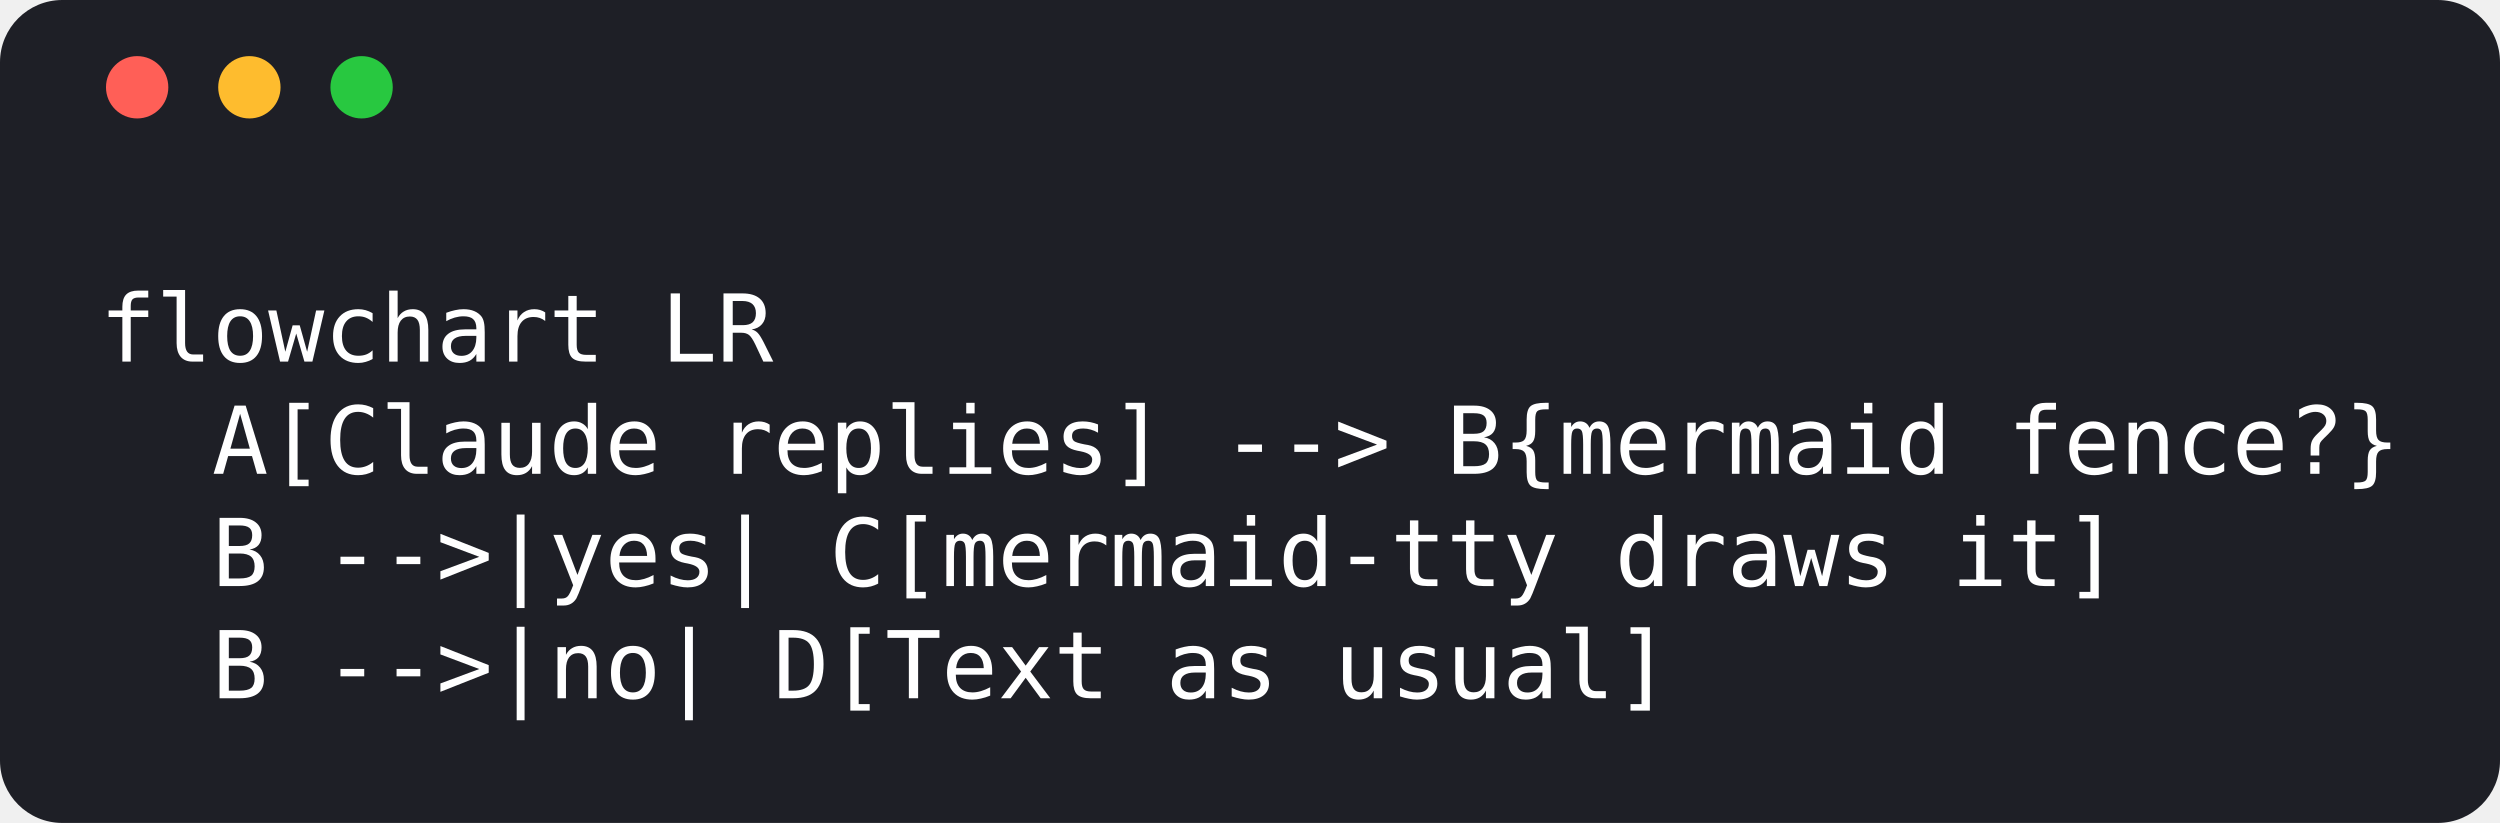
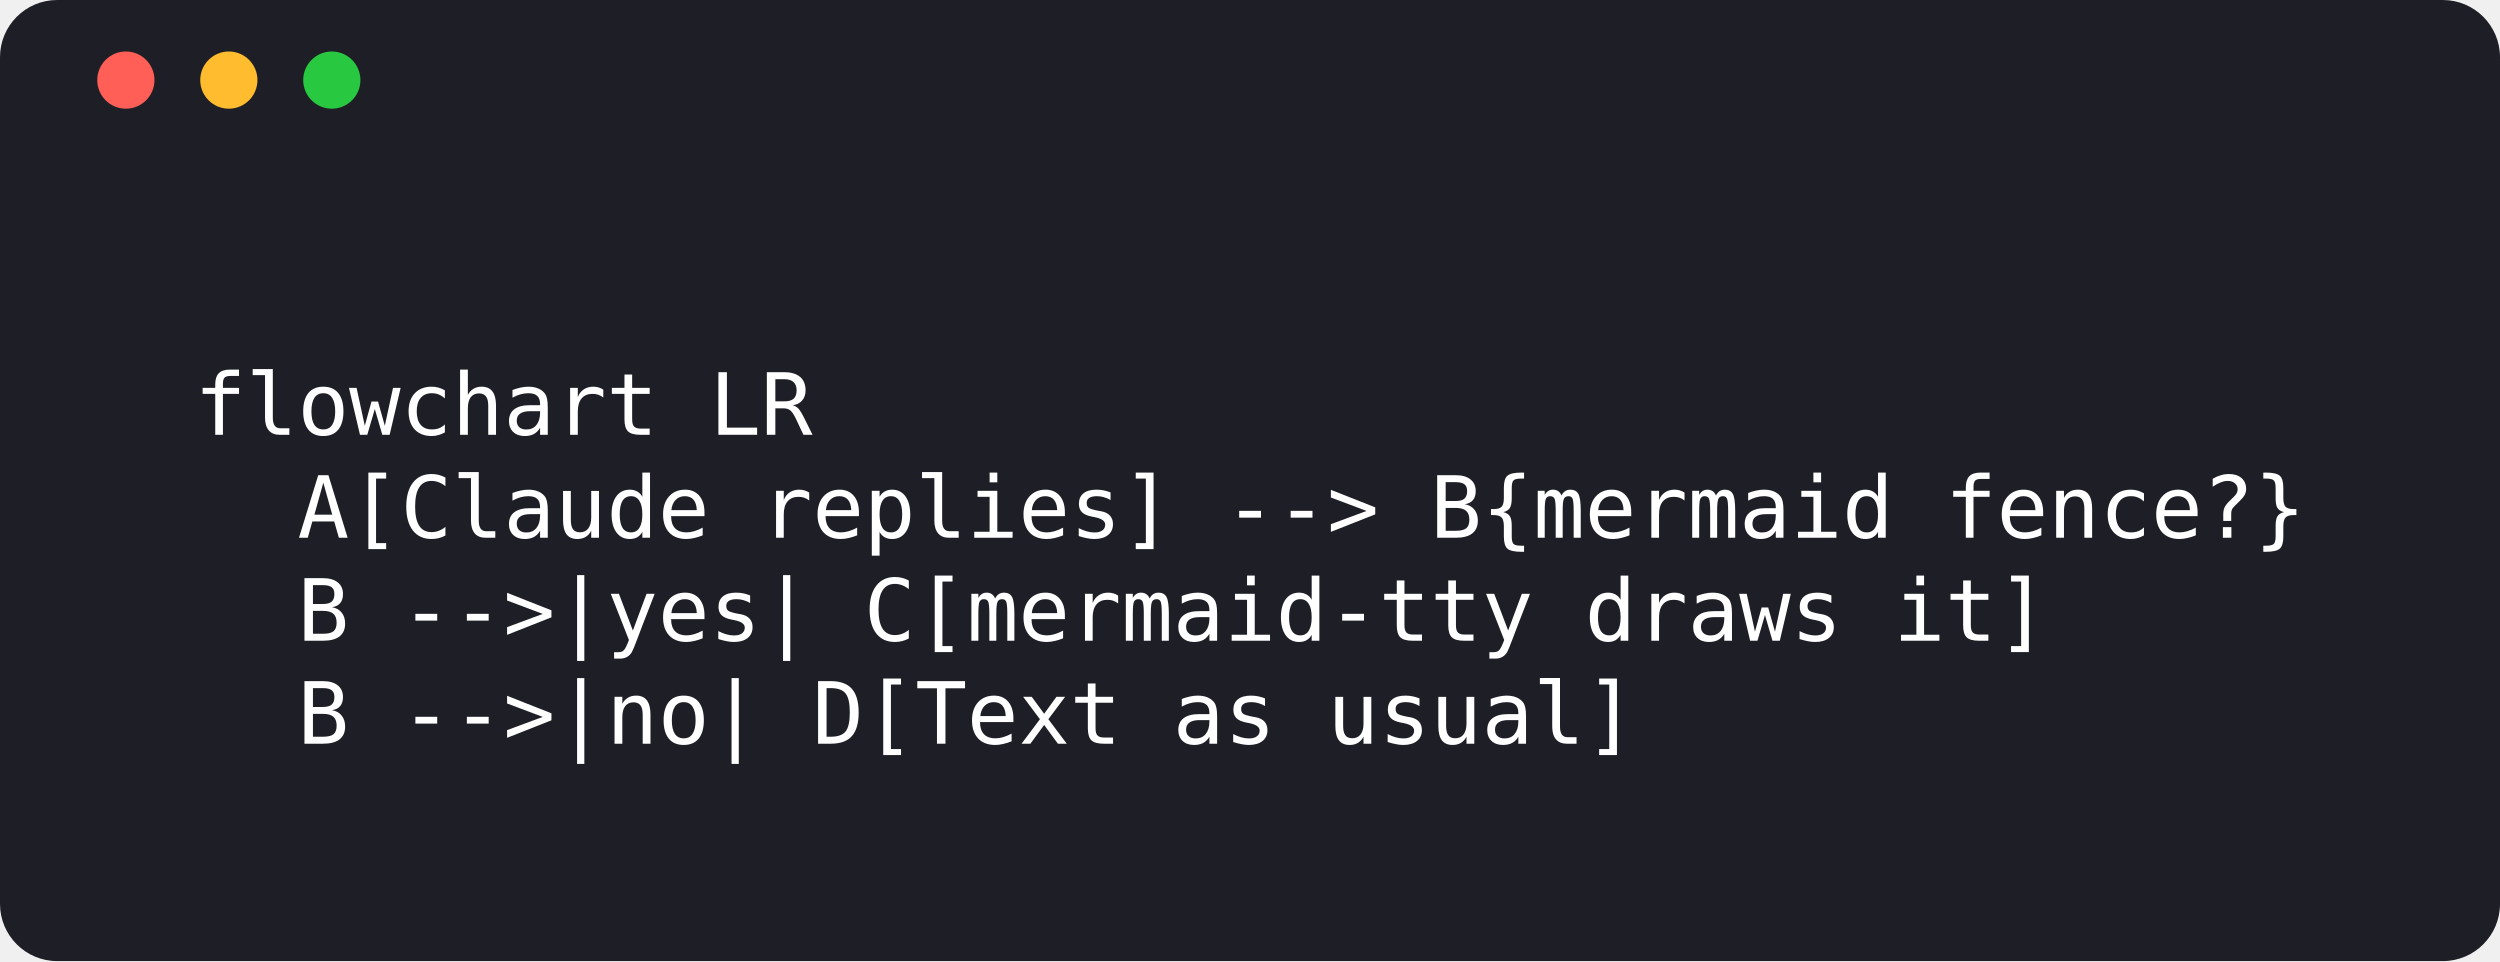
- <svg xmlns="http://www.w3.org/2000/svg" width="401" height="132" viewBox="0 0 401 132" role="img" aria-label="before">
-   <rect width="401" height="132" rx="10" fill="#1e1f26" />
+ <svg xmlns="http://www.w3.org/2000/svg" width="437" height="168" viewBox="0 0 437 168" role="img" aria-label="before">
+   <rect width="437" height="168" rx="10" fill="#1e1f26" />
  <circle cx="22" cy="14" r="5" fill="#ff5f57" />
  <circle cx="40" cy="14" r="5" fill="#febc2e" />
  <circle cx="58" cy="14" r="5" fill="#28c840" />
-   <g transform="translate(16 44)" font-family="Menlo, Consolas, 'DejaVu Sans Mono', 'PingFang SC', 'Noto Sans Mono CJK SC', monospace" font-size="15">
+   <g transform="translate(34 62)" font-family="Menlo, Consolas, 'DejaVu Sans Mono', 'PingFang SC', 'Noto Sans Mono CJK SC', monospace" font-size="15">
    <text x="0" y="14" fill="#ffffff">f</text>
    <text x="9" y="14" fill="#ffffff">l</text>
    <text x="18" y="14" fill="#ffffff">o</text>
    <text x="27" y="14" fill="#ffffff">w</text>
    <text x="36" y="14" fill="#ffffff">c</text>
    <text x="45" y="14" fill="#ffffff">h</text>
    <text x="54" y="14" fill="#ffffff">a</text>
    <text x="63" y="14" fill="#ffffff">r</text>
    <text x="72" y="14" fill="#ffffff">t</text>
    <text x="90" y="14" fill="#ffffff">L</text>
    <text x="99" y="14" fill="#ffffff">R</text>
    <text x="18" y="32" fill="#ffffff">A</text>
    <text x="27" y="32" fill="#ffffff">[</text>
    <text x="36" y="32" fill="#ffffff">C</text>
    <text x="45" y="32" fill="#ffffff">l</text>
    <text x="54" y="32" fill="#ffffff">a</text>
    <text x="63" y="32" fill="#ffffff">u</text>
    <text x="72" y="32" fill="#ffffff">d</text>
    <text x="81" y="32" fill="#ffffff">e</text>
    <text x="99" y="32" fill="#ffffff">r</text>
    <text x="108" y="32" fill="#ffffff">e</text>
    <text x="117" y="32" fill="#ffffff">p</text>
    <text x="126" y="32" fill="#ffffff">l</text>
    <text x="135" y="32" fill="#ffffff">i</text>
    <text x="144" y="32" fill="#ffffff">e</text>
    <text x="153" y="32" fill="#ffffff">s</text>
    <text x="162" y="32" fill="#ffffff">]</text>
    <text x="180" y="32" fill="#ffffff">-</text>
    <text x="189" y="32" fill="#ffffff">-</text>
    <text x="198" y="32" fill="#ffffff">&gt;</text>
    <text x="216" y="32" fill="#ffffff">B</text>
    <text x="225" y="32" fill="#ffffff">{</text>
    <text x="234" y="32" fill="#ffffff">m</text>
    <text x="243" y="32" fill="#ffffff">e</text>
    <text x="252" y="32" fill="#ffffff">r</text>
    <text x="261" y="32" fill="#ffffff">m</text>
    <text x="270" y="32" fill="#ffffff">a</text>
    <text x="279" y="32" fill="#ffffff">i</text>
    <text x="288" y="32" fill="#ffffff">d</text>
    <text x="306" y="32" fill="#ffffff">f</text>
    <text x="315" y="32" fill="#ffffff">e</text>
    <text x="324" y="32" fill="#ffffff">n</text>
    <text x="333" y="32" fill="#ffffff">c</text>
    <text x="342" y="32" fill="#ffffff">e</text>
    <text x="351" y="32" fill="#ffffff">?</text>
    <text x="360" y="32" fill="#ffffff">}</text>
    <text x="18" y="50" fill="#ffffff">B</text>
    <text x="36" y="50" fill="#ffffff">-</text>
    <text x="45" y="50" fill="#ffffff">-</text>
    <text x="54" y="50" fill="#ffffff">&gt;</text>
    <text x="63" y="50" fill="#ffffff">|</text>
    <text x="72" y="50" fill="#ffffff">y</text>
    <text x="81" y="50" fill="#ffffff">e</text>
    <text x="90" y="50" fill="#ffffff">s</text>
    <text x="99" y="50" fill="#ffffff">|</text>
    <text x="117" y="50" fill="#ffffff">C</text>
    <text x="126" y="50" fill="#ffffff">[</text>
    <text x="135" y="50" fill="#ffffff">m</text>
    <text x="144" y="50" fill="#ffffff">e</text>
    <text x="153" y="50" fill="#ffffff">r</text>
    <text x="162" y="50" fill="#ffffff">m</text>
    <text x="171" y="50" fill="#ffffff">a</text>
    <text x="180" y="50" fill="#ffffff">i</text>
    <text x="189" y="50" fill="#ffffff">d</text>
    <text x="198" y="50" fill="#ffffff">-</text>
    <text x="207" y="50" fill="#ffffff">t</text>
    <text x="216" y="50" fill="#ffffff">t</text>
    <text x="225" y="50" fill="#ffffff">y</text>
    <text x="243" y="50" fill="#ffffff">d</text>
    <text x="252" y="50" fill="#ffffff">r</text>
    <text x="261" y="50" fill="#ffffff">a</text>
    <text x="270" y="50" fill="#ffffff">w</text>
    <text x="279" y="50" fill="#ffffff">s</text>
    <text x="297" y="50" fill="#ffffff">i</text>
    <text x="306" y="50" fill="#ffffff">t</text>
    <text x="315" y="50" fill="#ffffff">]</text>
    <text x="18" y="68" fill="#ffffff">B</text>
    <text x="36" y="68" fill="#ffffff">-</text>
    <text x="45" y="68" fill="#ffffff">-</text>
    <text x="54" y="68" fill="#ffffff">&gt;</text>
    <text x="63" y="68" fill="#ffffff">|</text>
    <text x="72" y="68" fill="#ffffff">n</text>
    <text x="81" y="68" fill="#ffffff">o</text>
    <text x="90" y="68" fill="#ffffff">|</text>
    <text x="108" y="68" fill="#ffffff">D</text>
    <text x="117" y="68" fill="#ffffff">[</text>
    <text x="126" y="68" fill="#ffffff">T</text>
    <text x="135" y="68" fill="#ffffff">e</text>
    <text x="144" y="68" fill="#ffffff">x</text>
    <text x="153" y="68" fill="#ffffff">t</text>
    <text x="171" y="68" fill="#ffffff">a</text>
    <text x="180" y="68" fill="#ffffff">s</text>
    <text x="198" y="68" fill="#ffffff">u</text>
    <text x="207" y="68" fill="#ffffff">s</text>
    <text x="216" y="68" fill="#ffffff">u</text>
    <text x="225" y="68" fill="#ffffff">a</text>
    <text x="234" y="68" fill="#ffffff">l</text>
    <text x="243" y="68" fill="#ffffff">]</text>
  </g>
</svg>
